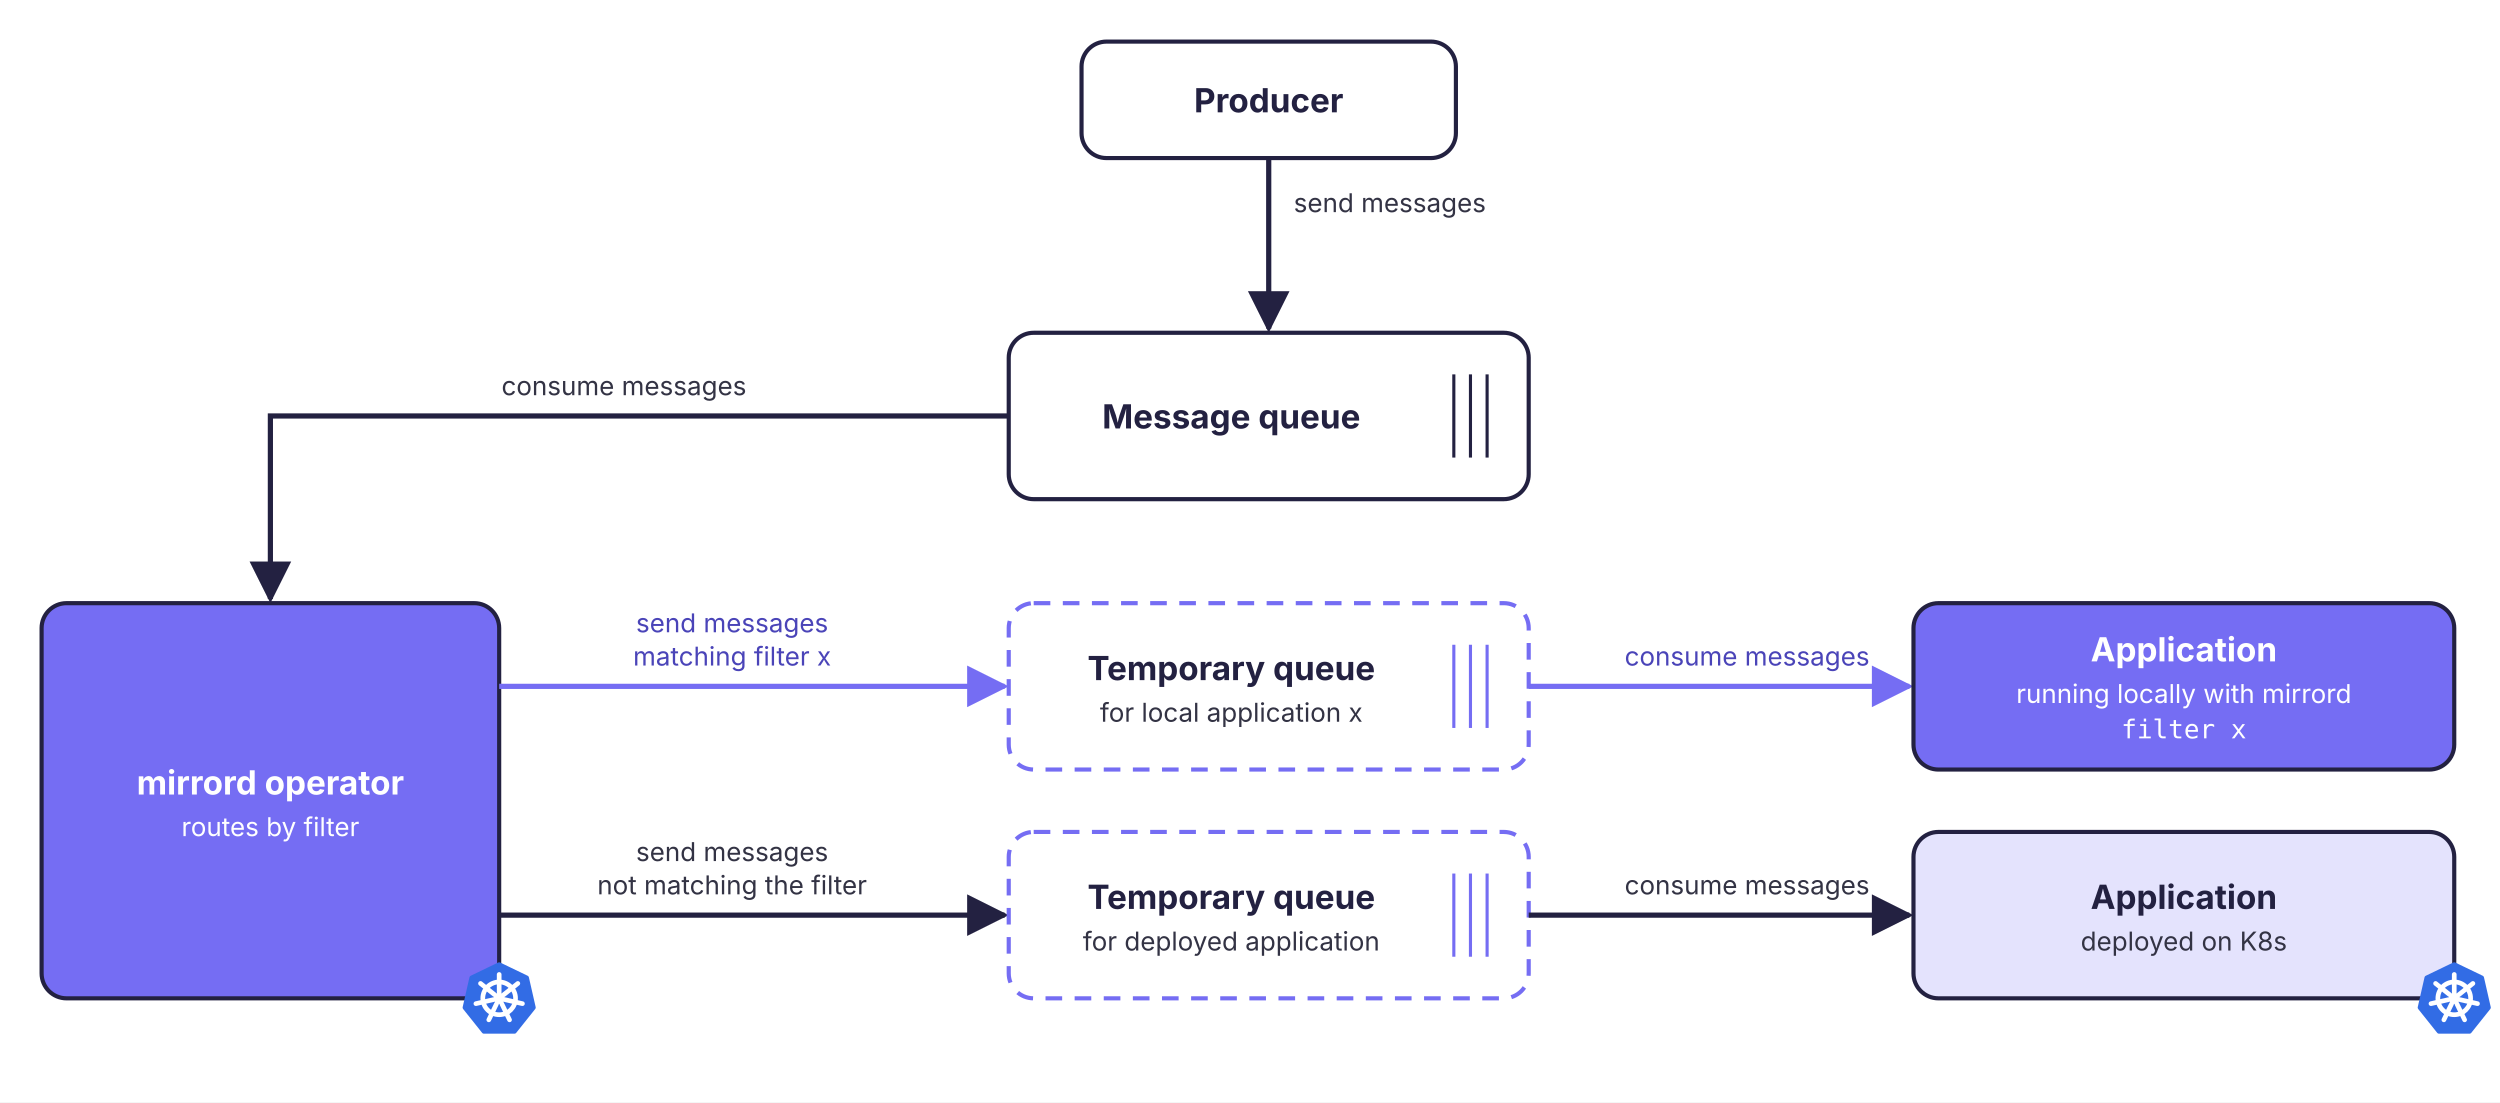
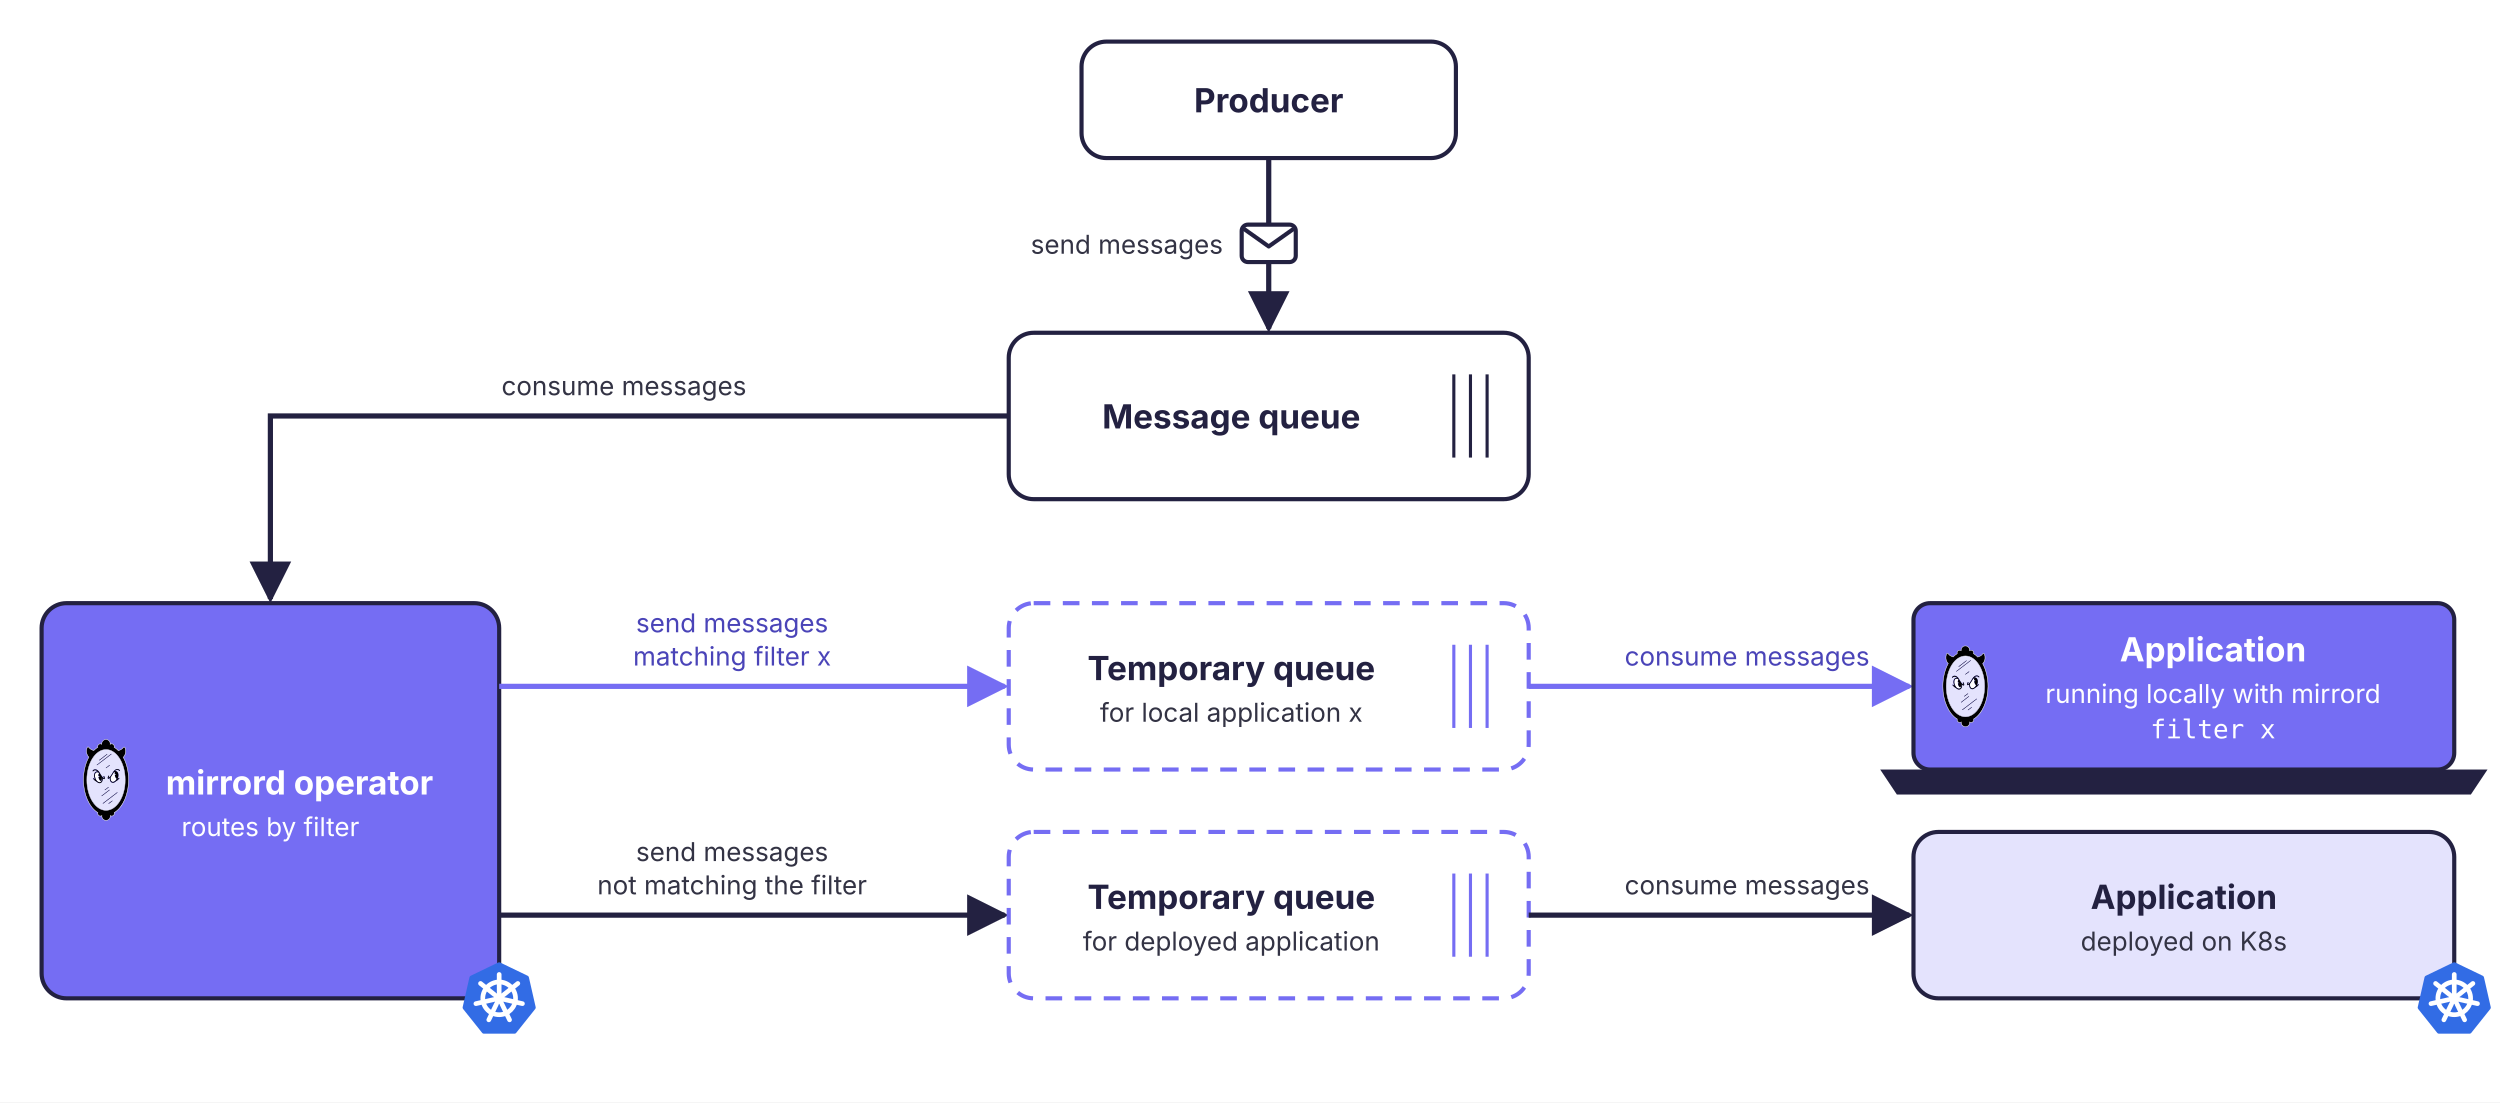
<svg xmlns="http://www.w3.org/2000/svg" viewBox="0 0 1202 530" width="1202" height="530" font-family="Inter, Helvetica, Arial, sans-serif" role="img" aria-labelledby="t d">
  <defs>
    <marker id="arrow" viewBox="0 0 10 10" refX="9" refY="5" markerWidth="8" markerHeight="8" orient="auto-start-reverse">
      <path d="M0 0 L10 5 L0 10 z" fill="#232141" />
    </marker>
    <marker id="arrow-purple" viewBox="0 0 10 10" refX="9" refY="5" markerWidth="8" markerHeight="8" orient="auto-start-reverse">
      <path d="M0 0 L10 5 L0 10 z" fill="#756DF3" />
    </marker>
    <symbol id="k8s" viewBox="0 0 32 32">
      <polygon points="16.00,1.60 27.73,7.25 30.62,19.94 22.51,30.11 9.49,30.11 1.38,19.94 4.27,7.25" fill="#326CE5" stroke="#326CE5" stroke-width="2" stroke-linejoin="round" />
      <g fill="none" stroke="#ffffff" stroke-width="2" stroke-linecap="round">
        <circle cx="16" cy="16" r="7" />
        <line x1="16.00" y1="13.40" x2="16.00" y2="5.80" />
        <line x1="18.03" y1="14.38" x2="23.97" y2="9.64" />
        <line x1="18.53" y1="16.58" x2="25.94" y2="18.27" />
        <line x1="17.13" y1="18.34" x2="20.43" y2="25.19" />
        <line x1="14.87" y1="18.34" x2="11.57" y2="25.19" />
        <line x1="13.47" y1="16.58" x2="6.06" y2="18.27" />
        <line x1="13.97" y1="14.38" x2="8.03" y2="9.64" />
      </g>
      <circle cx="16" cy="16" r="2.4" fill="#ffffff" />
    </symbol>
+     <symbol id="envelope" viewBox="0 0 28 20">
+       <rect x="1" y="1" width="26" height="18" rx="3" fill="#ffffff" stroke="#232141" stroke-width="2" />
+       <path d="M2 3 L14 11.5 L26 3" fill="none" stroke="#232141" stroke-width="2" stroke-linejoin="round" />
+     </symbol>
+     <symbol id="mirrord" viewBox="97 61 391 696">
+       <path fill="#ffffff" d="M255.6,387c4.1,19.1-0.9,36.1-12,40.5c-8.2,3.2-17.8,0-26.5-8.2c-0.3-0.6-0.9-0.9-1.5-1.2c0,0,0,0-0.3-0.3 c-5.5-5.6-10.5-13.2-14-22c-4.7-11.5-6.1-23.2-4.4-33.5c1.8-9.4,6.1-16.1,12.8-18.8c5.5-2.3,12.5-1.5,19.3,2.6 c1.5,2.3,2.6,4.4,3.8,6.2c-4.1,2.6-6.4,10.3-6.4,20.3l3.2,1.8l11.1,6.5l-12.5,1.5h-0.9c0.3,1.2,0.3,2.3,0.6,3.5 c3.2,17.9,12,31.1,19,29.7c6.4-1.2,9.6-14.4,7.6-30.2C255.3,386.4,255.6,386.7,255.6,387z" />
+       <path fill="#ffffff" d="M384,398.4c-3.2,6.8-7.3,12.3-12,17c0,0,0,0-0.3,0c-0.6,0.3-0.9,0.9-1.2,1.2c-8.7,7.9-18.4,11.5-26.5,8.2 c-11.1-4.7-16-21.4-12-40.5c1.5-1.8,3.2-3.8,4.7-5.6c5-6.5,9-13.2,12.8-20l1.2-2.1c1.2-1.8,2-3.8,3.2-5.6c1.2-2.1,2.6-4.4,4.4-7 c3.5-2.1,6.7-3.2,9.9-3.8c-2,4.7-2.3,10.3-2.3,15.3l3.2,1.8l11.1,6.5l-12.5,1.5h-0.9c0.3,1.2,0.3,2.3,0.6,3.8 C370.5,384.6,377.5,397,384,398.4z" />
+       <path fill="#E4E3FD" d="M405,391.7c-1.5-1.2-3.8-0.9-5,0.6c-3.2,4.1-7,7.9-11.1,11.5c1.2-2.3,2.6-5,3.5-7.6 c5.3-12.6,6.7-25.8,4.7-37.3c-2.3-12-8.2-20.6-16.9-24.1c-4.1-1.8-8.8-2.1-13.7-1.2c4.4-4.4,10.2-8.5,17.5-10 c8.2-1.5,16.6,1.5,20.4,7.3c1.2,1.5,3.2,2.1,5,0.9c1.5-1.2,2-3.2,0.9-4.7c-5.5-8.2-16.6-12.3-27.4-10c-11.1,2.1-19.3,9.7-24.2,15.6 c-2,2.3-3.8,5-5.5,7.3c-2,2.9-3.5,5.6-5,8.2c-1.2,2.1-2.3,3.8-3.2,5.6l-1.2,2.1c-3.8,6.5-7.6,13.2-12.3,19.1 c-5.8,7.6-11.7,12.9-18.4,16.7c0.6-5,2-9.7,4.4-14.1c0.9-1.8,0.3-3.8-1.5-4.7c-1.7-0.9-3.8-0.3-4.7,1.5c-2.9,5.6-4.7,11.5-5.3,17.6 c0,0.9-0.3,3.5,1.5,5.6c1.2,1.2,2.3,1.8,4.1,1.8c1.5,0,2.9-0.3,4.4-1.5c2.6-1.5,5.3-3.2,7.9-5.3c-1.7,18.5,5,34.1,17.5,39.3 c2.9,1.2,5.8,1.8,8.8,1.8c8.5,0,17.5-4.4,25.4-12c11.4-6.2,21.6-14.4,29.5-24.7C406.7,395.2,406.4,392.8,405,391.7z M292.1,149.1 c90.1,0,163.6,116.6,163.6,259.6s-73.5,259.6-163.6,259.6c-90.4,0-163.6-116.6-163.6-259.6S201.9,149.1,292.1,149.1z M389.5,517.3 c0.9-0.6,0.9-1.8,0.3-2.3c-0.6-0.9-1.8-0.9-2.3-0.3l-122.5,93.7c-0.9,0.6-0.9,1.8-0.3,2.3c0.3,0.3,0.9,0.6,1.5,0.6 c0.3,0,0.9,0,1.2-0.3L389.5,517.3z M346.9,589c0.9-0.6,0.9-1.8,0.3-2.3c-0.6-0.9-1.8-0.9-2.3-0.3l-31.2,23.2 c-0.9,0.6-0.9,1.8-0.3,2.3c0.3,0.6,0.9,0.9,1.5,0.9c0.3,0,0.6-0.3,0.9-0.3L346.9,589z M338.2,189.1c0.9-0.6,0.9-1.8,0.3-2.3 c-0.6-0.9-1.8-0.9-2.3-0.3l-122.5,93.4c-0.9,0.6-0.9,1.8-0.3,2.3c0.3,0.3,0.9,0.6,1.5,0.6c0.3,0,0.9,0,0.9-0.3L338.2,189.1z M324.4,284.5c0.9-0.6,0.9-1.8,0.3-2.3c-0.6-0.9-1.7-0.9-2.3-0.3l-31.2,22.9c-0.9,0.6-0.9,1.8-0.3,2.3c0.3,0.6,0.9,0.6,1.5,0.6 c0.3,0,0.6,0,0.9-0.3L324.4,284.5z M322.7,495.9c0.9-0.6,0.9-1.8,0.3-2.3c-0.6-0.9-1.8-0.9-2.3-0.3l-66.2,50.8 c-0.9,0.6-0.9,1.8-0.3,2.3c0.3,0.3,0.9,0.6,1.5,0.6c0.3,0,0.6,0,0.9-0.3L322.7,495.9z M314.8,472.4c0.9-0.6,0.9-1.8,0.3-2.3 c-0.6-0.9-1.8-0.9-2.3-0.3L281.6,493c-0.9,0.6-0.9,1.8-0.3,2.3c0.3,0.6,0.9,0.9,1.5,0.9c0.3,0,0.9-0.3,0.9-0.3L314.8,472.4z M302.3,190.5c0.9-0.6,0.9-1.8,0.3-2.3c-0.6-0.9-1.7-0.9-2.3-0.3L234,239c-0.9,0.6-0.9,1.8-0.3,2.3c0.3,0.3,0.9,0.6,1.5,0.6 c0.3,0,0.9,0,1.2-0.3L302.3,190.5z M280.1,399.6c1.8-2.1,1.5-4.7,1.5-5.6c-0.6-6.2-2.3-12.3-5-17.9c-0.9-1.8-2.9-2.3-4.7-1.5 c-1.8,0.9-2.3,2.9-1.5,4.7c2.3,4.4,3.8,9.4,4.4,14.1c-6.4-3.8-12.5-9.4-18.4-16.7c-4.7-6.2-8.8-12.9-12.3-19.1l-1.5-2.3 c-1.2-1.8-2-3.8-3.2-5.6c-1.5-2.3-2.9-5.3-5-8.2c0,0,0,0,0-0.3c-1.5-2.3-3.5-5-5.5-7.3c-5-5.9-13.1-13.2-24.2-15.6 c-10.8-2.1-21.9,2.1-27.4,10c-1.2,1.5-0.6,3.8,0.9,4.7c1.5,1.2,3.8,0.6,4.7-0.9c4.1-5.9,12.5-8.8,20.4-7.3 c7.3,1.5,13.1,5.9,17.5,10c-4.7-0.9-9.3-0.3-13.7,1.2c-8.8,3.5-14.6,12-16.9,24.1c-2,11.5-0.3,24.7,4.7,37.3 c1.2,2.6,2.3,5.3,3.5,7.6c-4.1-3.5-7.9-7.3-11.1-11.5c-1.2-1.5-3.5-1.8-5-0.6c-1.5,1.2-1.8,3.5-0.6,5c8.2,10,18.4,18.5,29.5,24.7 c7.9,7.6,16.9,11.7,25.7,11.7c2.9,0,6.1-0.6,8.8-1.8c12.5-5.3,19-20.6,17.5-39.3c2.6,2.1,5,3.8,7.9,5.3c1.5,0.9,2.9,1.2,4.4,1.2 C277.8,401.4,279.2,400.8,280.1,399.6z" />
+       <path d="M439.4,215.2c29.5,54,45.5,122.4,45.5,193.8c0,123.6-49,234.9-122.8,279.2c0.6,2.1,1.2,4.4,1.2,6.8 c0,12.3-10.2,22.6-22.5,22.6c-4.4,0-8.8-1.2-12.3-3.5c0.3,1.2,0.3,2.6,0.3,3.8c0,20.3-16.3,36.7-36.5,36.7s-36.5-16.4-36.5-36.7 c0-1.2,0-2.6,0.3-3.8c-3.5,2.3-7.9,3.5-12.3,3.5c-12.3,0-22.5-10-22.5-22.6c0-2.3,0.3-4.7,1.2-6.8C148.6,643.6,99.3,532.3,99.3,409 c0-71.9,16.3-140.9,46.4-195.3c-1.5-0.9-2.3-2.1-3.5-3.2c-9.9-11.2-15.5-26.4-16.9-42.6c-0.6-11.5,0.9-23.2,5-33.8 c0.6-1.8,2.6-6.8,7.6-7.3c5.3-0.6,8.5,3.8,11.4,7.9c1.2,1.5,2.3,2.9,2.9,3.8c5.5,5.3,12.5,9.7,21.6,13.8c4.4,2.1,9,3.8,13.4,5.3 c11.1-11.2,22.8-20.6,35-27.9c-0.6-2.3-1.2-4.4-1.2-6.8c0-12.3,10.2-22.6,22.5-22.6c4.4,0,8.8,1.2,12.3,3.5c0-1.2-0.3-2.6-0.3-3.8 c0-20.3,16.3-36.7,36.5-36.7c20.1,0,36.5,16.4,36.5,36.7c0,1.2,0,2.6-0.3,3.8c3.5-2.3,7.9-3.5,12.3-3.5c12.5,0,22.5,10.3,22.5,22.6 c0,2.3-0.3,4.7-1.2,6.8c12.5,7.6,24.8,17.3,36.2,29.1c4.7-1.5,9-3.2,13.7-5.3c9-4.1,16-8.5,21.6-13.8c0.9-0.9,2-2.3,2.9-3.8 c2.9-4.1,6.1-8.5,11.4-7.9c5,0.6,7,5.6,7.6,7.3c4.1,10.6,5.5,22.3,4.7,33.8c-1.2,15.9-7,31.4-16.9,42.6 C442.3,212.6,441.1,214,439.4,215.2z M455.7,409c0-143.3-73.5-259.6-163.6-259.6c-90.4,0-163.6,116.6-163.6,259.6 c0,143,73.5,259.6,163.6,259.6C382.5,668.6,455.7,552,455.7,409z" />
+       <path fill="#ffffff" d="M292.4,756.6c-21.2,0-38.5-17.4-38.5-38.7c0-0.1,0-0.2,0-0.3c-3,1.3-6.5,2-10,2c-13.5,0-24.5-11-24.5-24.6 c0-2.2,0.2-4.2,0.7-5.9c-36.1-22.2-66.8-60.3-88.9-110.2C109,528.5,97.3,469.7,97.3,409c0-71.5,16.3-140.6,45.8-194.7 c-0.6-0.5-1.1-1-1.5-1.5c-0.3-0.3-0.5-0.6-0.8-0.8l-0.1-0.1c-9.7-10.9-15.9-26.4-17.4-43.7c-0.6-12.5,1.1-24.4,5.1-34.7 c0.8-2.3,3.2-7.9,9.2-8.6c6.5-0.7,10.4,4.7,13.2,8.7c1.1,1.4,2.2,2.8,2.9,3.7c5.3,5,11.9,9.2,20.9,13.3c3.5,1.7,7.6,3.3,12.1,4.8 c10.7-10.7,21.9-19.6,33.2-26.5c-0.5-1.9-0.9-3.7-0.9-5.8c0-13.3,11.2-24.6,24.5-24.6c3.5,0,6.9,0.7,10,2c0-0.1,0-0.2,0-0.3 c0-21.3,17.3-38.7,38.5-38.7c21.2,0,38.5,17.4,38.5,38.7c0,0.1,0,0.2,0,0.3c3-1.3,6.5-2,10-2c13.5,0,24.5,11,24.5,24.6 c0,2.2-0.2,4.2-0.7,5.9c12.2,7.6,23.8,16.9,34.3,27.6c3.7-1.2,7.6-2.7,12.3-4.8c9-4.1,15.7-8.4,21-13.4c0.7-0.7,1.8-2,2.6-3.4 l0.1-0.1c2.8-4,6.7-9.5,13.2-8.8c6,0.7,8.5,6.3,9.3,8.7c4,10.4,5.7,22.4,4.8,34.5c-1.2,16.6-7.5,32.4-17.2,43.5c-0.4,1-1.3,2-2.4,3 c29,53.9,44.9,122.4,44.9,193.3c0,60.9-11.7,119.7-33.9,170.2c-22,49.9-52.6,87.9-88.6,110c0.5,1.9,0.8,3.8,0.8,5.8 c0,13.3-11.2,24.6-24.5,24.6c-3.5,0-6.9-0.7-10-2c0,0.1,0,0.2,0,0.3C330.8,739.2,313.6,756.6,292.4,756.6z M259.4,709.5l-1.2,5 c-0.2,0.9-0.2,2.3-0.2,3.3c0,19.1,15.5,34.7,34.5,34.7s34.5-15.6,34.5-34.7c0-1.1,0-2.4-0.2-3.3l-1.2-5l4.3,2.9 c3.1,2.1,7,3.2,11.1,3.2c11.1,0,20.5-9.4,20.5-20.6c0-2.1-0.5-4.2-1.1-6.2l-0.4-1.5l1.3-0.8c72.9-43.8,121.8-155.3,121.8-277.5 c0-70.8-16.1-139.3-45.3-192.8l-0.9-1.6l1.5-1c1.6-1.1,2.3-2.2,2.4-2.5l0.1-0.4l0.3-0.3c9.3-10.4,15.2-25.5,16.4-41.4 c0.9-11.6-0.7-22.9-4.5-32.9c-0.6-1.7-2.3-5.6-6-6.1c-3.8-0.4-6.3,2.6-9.5,7c-0.9,1.5-2.1,3-3.2,4.1c-5.7,5.4-12.7,9.9-22.2,14.2 c-5.4,2.4-9.7,4-13.9,5.4l-1.2,0.4l-0.9-0.9c-10.9-11.3-23-21-35.8-28.8l-1.5-0.9l0.7-1.6c0.7-1.6,1-3.5,1-6 c0-11.4-9.2-20.6-20.5-20.6c-4.1,0-8.1,1.1-11.1,3.2l-4.3,2.9l1.2-5c0.2-0.9,0.2-2.3,0.2-3.3c0-19.1-15.5-34.7-34.5-34.7 c-19,0-34.5,15.6-34.5,34.7c0,0.5,0.1,1.1,0.1,1.7c0.1,0.7,0.2,1.4,0.2,2.1v3.8l-3.1-2.1c-3.1-2.1-7-3.2-11.1-3.2 c-11.1,0-20.5,9.4-20.5,20.6c0,1.9,0.4,3.6,0.9,5.6l0.5,2.1l-1.3,0.8c-11.8,7.1-23.5,16.4-34.6,27.6l-0.9,0.9l-1.2-0.4 c-5.1-1.7-9.7-3.5-13.6-5.4c-9.5-4.3-16.5-8.8-22.1-14.2l-0.2-0.2l-0.1-0.2c-0.5-0.8-1.7-2.2-2.8-3.6l-0.1-0.1 c-3.1-4.4-5.7-7.5-9.5-7.1c-3.7,0.4-5.4,4.3-5.9,6c-3.8,9.8-5.5,21.2-4.9,33c1.5,16.4,7.3,31.1,16.4,41.3c0.3,0.3,0.6,0.6,0.9,0.9 c0.7,0.8,1.4,1.5,2.2,2l1.6,1l-0.9,1.7c-29.7,53.8-46.1,122.8-46.1,194.3c0,121.9,49.2,233.4,122.4,277.5l1.5,0.9l-0.7,1.6 c-0.7,1.6-1,3.5-1,6c0,11.4,9.2,20.6,20.5,20.6c4.1,0,8.1-1.1,11.1-3.2L259.4,709.5z M292.1,670.6c-91.3,0-165.6-117.3-165.6-261.6 s74.3-261.6,165.6-261.6c91.3,0,165.6,117.3,165.6,261.6S383.4,670.6,292.1,670.6z M292.1,151.4c-89.1,0-161.6,115.5-161.6,257.6 c0,68.8,16.9,133.5,47.7,182.3c30.6,48.5,71,75.2,113.9,75.2c89.1,0,161.6-115.5,161.6-257.6C453.7,267,381.2,151.4,292.1,151.4z" />
+       <path d="M344.9,586.3c0.9-0.6,1.7-0.3,2.3,0.3c0.6,0.9,0.3,1.8-0.3,2.3l-31.2,23.2c-0.3,0.3-0.6,0.3-0.9,0.3 c-0.6,0-1.2-0.3-1.5-0.9c-0.6-0.9-0.3-1.8,0.3-2.3L344.9,586.3z" />
+       <path d="M372,415.5c4.4-4.4,8.5-10.3,12-17c-6.4-1.8-13.4-13.8-16.3-29.7c-0.3-1.2-0.6-2.3-0.6-3.8h0.9l12.5-1.5l-11.1-6.5 l-3.2-1.8c0-5,0.3-10.6,2.3-15.3c-3.2,0.6-6.7,1.8-9.9,3.8c-1.8,2.3-3.2,5-4.4,7c-1.2,2.1-2.3,3.8-3.2,5.6l-1.2,2.1 c-3.8,6.5-7.9,13.5-12.8,20c-1.5,2.1-3.2,3.8-4.7,5.6c-4.1,19.1,0.9,35.8,12,40.5c8.2,3.2,17.8-0.3,26.5-8.2 C370.8,416.3,371.4,415.8,372,415.5z M410.5,326.8c1.2,1.5,0.9,3.8-0.9,4.7c-1.5,1.2-3.8,0.9-5-0.9c-4.1-5.9-12.5-8.8-20.4-7.3 c-7.3,1.5-13.1,5.9-17.5,10c4.7-0.9,9.3-0.3,13.7,1.2c8.8,3.5,14.9,12,16.9,24.1c2,11.5,0.3,24.7-4.7,37.3 c-1.2,2.6-2.3,5.3-3.5,7.6c4.1-3.5,7.9-7.3,11.1-11.5c1.2-1.5,3.5-1.8,5-0.6c1.5,1.2,1.7,3.5,0.6,5c-8.2,10.3-18.4,18.5-29.5,24.7 c-7.9,7.6-16.9,12-25.4,12c-3.2,0-6.1-0.6-8.8-1.8c-12.5-5.3-19-20.6-17.5-39.3c-2.6,2.1-5.3,3.8-7.9,5.3c-1.5,0.9-3.2,1.5-4.4,1.5 c-1.5,0-2.9-0.6-4.1-1.8c-1.7-2.1-1.5-4.7-1.5-5.6c0.6-6.2,2.3-12,5.3-17.6c0.9-1.8,2.9-2.3,4.7-1.5c1.8,0.9,2.3,2.9,1.5,4.7 c-2.3,4.4-3.8,9.4-4.4,14.1c6.4-3.8,12.5-9.4,18.4-16.7c4.7-6.2,8.8-12.6,12.3-19.1l1.2-2.1c1.2-2.1,2.3-3.8,3.2-5.6 c1.5-2.3,2.9-5.3,5-8.2c1.8-2.3,3.5-5,5.5-7.3c5-5.9,13.4-13.2,24.2-15.6C393.9,314.5,405,318.6,410.5,326.8z" />
+       <path d="M324.4,284.5l-31.5,23.2c-0.3,0.3-0.6,0.3-0.9,0.3c-0.6,0-1.2-0.3-1.5-0.6c-0.6-0.9-0.3-1.8,0.3-2.3l31.2-23.2 c0.9-0.6,1.7-0.3,2.3,0.3C325.6,282.7,325.3,283.9,324.4,284.5z" />
+       <path d="M312.8,469.5c0.9-0.6,1.8-0.3,2.3,0.3c0.6,0.9,0.3,1.8-0.3,2.3l-31.2,23.2c-0.3,0.3-0.6,0.3-0.9,0.3 c-0.6,0-1.2-0.3-1.5-0.9c-0.6-0.9-0.3-1.8,0.3-2.3L312.8,469.5z" />
+       <path d="M387.5,514.7c0.9-0.6,1.8-0.3,2.3,0.3c0.6,0.9,0.3,1.8-0.3,2.3L267,611c-0.3,0.3-0.6,0.3-1.2,0.3c-0.6,0-1.2-0.3-1.5-0.6 c-0.6-0.9-0.6-1.8,0.3-2.3L387.5,514.7z" />
+       <path d="M320.7,493c0.9-0.6,1.8-0.3,2.3,0.3c0.6,0.9,0.6,1.8-0.3,2.3l-66.2,51.1c-0.3,0.3-0.6,0.3-0.9,0.3c-0.6,0-1.2-0.3-1.5-0.6 c-0.6-0.9-0.6-1.8,0.3-2.3L320.7,493z" />
+       <path d="M300.2,187.9c0.9-0.6,1.7-0.3,2.3,0.3c0.6,0.9,0.6,1.8-0.3,2.3l-65.9,51.1c-0.3,0.3-0.6,0.3-1.2,0.3 c-0.6,0-0.9-0.3-1.5-0.6c-0.6-0.9-0.3-1.8,0.3-2.3L300.2,187.9z" />
+       <path d="M213.6,279.8l122.5-93.7c0.6-0.6,1.8-0.3,2.3,0.3c0.6,0.9,0.3,1.8-0.3,2.3l-122.5,93.7c-0.3,0.3-0.6,0.3-0.9,0.3 c-0.6,0-1.2-0.3-1.5-0.6C212.7,281.6,212.7,280.4,213.6,279.8z" />
+       <path d="M243.9,427.5c11.1-4.4,16-21.4,12-40.5c-0.3-0.3-0.6-0.6-0.9-0.9c2,15.9-1.2,29.1-7.6,30.2c-7.3,1.5-15.8-12-19-29.7 c-0.3-1.2-0.3-2.3-0.6-3.5h0.9l12.5-1.5l-11.1-6.5l-3.2-1.8c0-10,2.3-17.6,6.4-20.3c-1.2-2.1-2.3-4.1-3.8-6.2 c-7-4.1-13.7-5-19.3-2.6c-6.4,2.6-11.1,9.4-12.8,18.8c-1.8,10-0.3,22,4.4,33.5c3.5,8.8,8.5,16.4,14,22c0,0,0.3,0,0.3,0.3 c0.6,0.3,1.2,0.9,1.5,1.2C225.9,427.2,235.8,430.7,243.9,427.5z M204.9,319.1c11.1,2.1,19.3,9.7,24.2,15.6c2,2.3,3.8,5,5.5,7.3 c0,0,0,0,0,0.3c2,2.9,3.5,5.6,5,8.2c1.2,1.8,2,3.5,3.2,5.6l1.5,2.3c3.8,6.5,7.6,12.9,12.3,19.1c5.8,7.3,11.7,12.9,18.4,16.7 c-0.6-5-2-9.7-4.4-14.1c-0.9-1.8-0.3-3.8,1.5-4.7c1.8-0.9,3.8-0.3,4.7,1.5c2.9,5.6,4.7,11.5,5,17.9c0,0.9,0.3,3.5-1.5,5.6 c-1.2,1.2-2.6,1.8-4.1,1.8c-1.5,0-2.9-0.6-4.4-1.2c-2.6-1.5-5.3-3.2-7.9-5.3c1.7,18.5-5,34.1-17.5,39.3c-2.9,1.2-5.8,1.8-8.8,1.8 c-8.5,0-17.5-4.4-25.7-11.7c-11.4-6.2-21.6-14.7-29.5-24.7c-1.2-1.5-0.9-3.8,0.6-5c1.5-1.2,3.8-0.9,5,0.6c3.2,4.1,7,7.9,11.1,11.5 c-1.2-2.3-2.6-5-3.5-7.6c-5-12.6-6.7-25.8-4.7-37.3c2-12,8.2-20.6,16.9-24.1c4.1-1.8,8.8-2.1,13.7-1.2c-4.4-4.4-10.2-8.8-17.5-10 c-8.2-1.5-16.6,1.5-20.4,7.3c-1.2,1.5-3.2,2.1-4.7,0.9c-1.5-1.2-2-3.2-0.9-4.7C183,320.9,194.1,317.1,204.9,319.1z" />
+     </symbol>
  </defs>
  <rect x="0" y="0" width="1202" height="530" fill="#ffffff" />
  <rect x="520" y="20" width="180" height="56" rx="12" fill="#ffffff" stroke="#232141" stroke-width="2" />
  <text x="610" y="54" font-size="16" font-weight="700" fill="#232141" text-anchor="middle">Producer</text>
  <line x1="610" y1="76" x2="610" y2="158" stroke="#232141" stroke-width="2.5" marker-end="url(#arrow)" />
-   <text x="622" y="102" font-size="12.5" fill="#333344" text-anchor="start">send messages</text>
+   <text x="588" y="122" font-size="12.5" fill="#333344" text-anchor="end">send messages</text>
+   <use href="#envelope" x="596" y="107" width="28" height="20" />
  <rect x="485" y="160" width="250" height="80" rx="12" fill="#ffffff" stroke="#232141" stroke-width="2" />
  <line x1="699" y1="180" x2="699" y2="220" stroke="#232141" stroke-width="1.5" />
  <line x1="707" y1="180" x2="707" y2="220" stroke="#232141" stroke-width="1.5" />
  <line x1="715" y1="180" x2="715" y2="220" stroke="#232141" stroke-width="1.5" />
  <text x="592" y="206" font-size="16" font-weight="700" fill="#232141" text-anchor="middle">Message queue</text>
  <polyline points="485,200 130,200 130,288" fill="none" stroke="#232141" stroke-width="2.5" marker-end="url(#arrow)" />
  <text x="300" y="190" font-size="12.5" fill="#333344" text-anchor="middle">consume messages</text>
  <rect x="20" y="290" width="220" height="190" rx="12" fill="#756DF3" stroke="#232141" stroke-width="2" />
-   <text x="130" y="382" font-size="16" font-weight="700" fill="#ffffff" text-anchor="middle">mirrord operator</text>
+   <use href="#mirrord" x="40" y="355" width="22" height="40" />
+   <text x="144" y="382" font-size="16" font-weight="700" fill="#ffffff" text-anchor="middle">mirrord operator</text>
  <text x="130" y="402" font-size="12.5" fill="#ffffff" text-anchor="middle">routes by filter</text>
  <line x1="240" y1="330" x2="483" y2="330" stroke="#756DF3" stroke-width="2.5" marker-end="url(#arrow-purple)" />
  <text x="352" y="304" font-size="12.5" fill="#4a44b8" text-anchor="middle">send messages</text>
  <text x="352" y="320" font-size="12.5" fill="#4a44b8" text-anchor="middle">matching filter x</text>
  <rect x="485" y="290" width="250" height="80" rx="12" fill="#ffffff" stroke="#756DF3" stroke-width="2" stroke-dasharray="8 6" />
  <line x1="699" y1="310" x2="699" y2="350" stroke="#756DF3" stroke-width="1.5" />
  <line x1="707" y1="310" x2="707" y2="350" stroke="#756DF3" stroke-width="1.5" />
  <line x1="715" y1="310" x2="715" y2="350" stroke="#756DF3" stroke-width="1.5" />
  <text x="592" y="327" font-size="16" font-weight="700" fill="#232141" text-anchor="middle">Temporary queue</text>
  <text x="592" y="347" font-size="12.5" fill="#333344" text-anchor="middle">for local application x</text>
  <line x1="735" y1="330" x2="918" y2="330" stroke="#756DF3" stroke-width="2.5" marker-end="url(#arrow-purple)" />
  <text x="840" y="320" font-size="12.5" fill="#4a44b8" text-anchor="middle">consume messages</text>
-   <rect x="920" y="290" width="260" height="80" rx="12" fill="#756DF3" stroke="#232141" stroke-width="2" />
-   <text x="1050" y="318" font-size="16" font-weight="700" fill="#ffffff" text-anchor="middle">Application</text>
-   <text x="1050" y="338" font-size="12.5" fill="#ffffff" text-anchor="middle">running locally with mirrord</text>
-   <text x="1050" y="355" font-size="12.5" font-family="Menlo, Consolas, monospace" fill="#ffffff" text-anchor="middle">filter x</text>
+   <rect x="920" y="290" width="260" height="80" rx="8" fill="#756DF3" stroke="#232141" stroke-width="2" />
+   <path d="M904 370 h292 l-8 12 h-276 z" fill="#232141" />
+   <use href="#mirrord" x="934" y="310" width="22" height="40" />
+   <text x="1064" y="318" font-size="16" font-weight="700" fill="#ffffff" text-anchor="middle">Application</text>
+   <text x="1064" y="338" font-size="12.5" fill="#ffffff" text-anchor="middle">running locally with mirrord</text>
+   <text x="1064" y="355" font-size="12.5" font-family="Menlo, Consolas, monospace" fill="#ffffff" text-anchor="middle">filter x</text>
  <line x1="240" y1="440" x2="483" y2="440" stroke="#232141" stroke-width="2.5" marker-end="url(#arrow)" />
  <text x="352" y="414" font-size="12.5" fill="#333344" text-anchor="middle">send messages</text>
  <text x="352" y="430" font-size="12.5" fill="#333344" text-anchor="middle">not matching the filter</text>
  <rect x="485" y="400" width="250" height="80" rx="12" fill="#ffffff" stroke="#756DF3" stroke-width="2" stroke-dasharray="8 6" />
  <line x1="699" y1="420" x2="699" y2="460" stroke="#756DF3" stroke-width="1.5" />
  <line x1="707" y1="420" x2="707" y2="460" stroke="#756DF3" stroke-width="1.5" />
  <line x1="715" y1="420" x2="715" y2="460" stroke="#756DF3" stroke-width="1.5" />
  <text x="592" y="437" font-size="16" font-weight="700" fill="#232141" text-anchor="middle">Temporary queue</text>
  <text x="592" y="457" font-size="12.5" fill="#333344" text-anchor="middle">for deployed application</text>
  <line x1="735" y1="440" x2="918" y2="440" stroke="#232141" stroke-width="2.5" marker-end="url(#arrow)" />
  <text x="840" y="430" font-size="12.5" fill="#333344" text-anchor="middle">consume messages</text>
  <rect x="920" y="400" width="260" height="80" rx="12" fill="#E4E3FD" stroke="#232141" stroke-width="2" />
  <text x="1050" y="437" font-size="16" font-weight="700" fill="#232141" text-anchor="middle">Application</text>
  <text x="1050" y="457" font-size="12.5" fill="#333344" text-anchor="middle">deployed on K8s</text>
  <use href="#k8s" x="222" y="462" width="36" height="36" />
  <use href="#k8s" x="1162" y="462" width="36" height="36" />
</svg>
